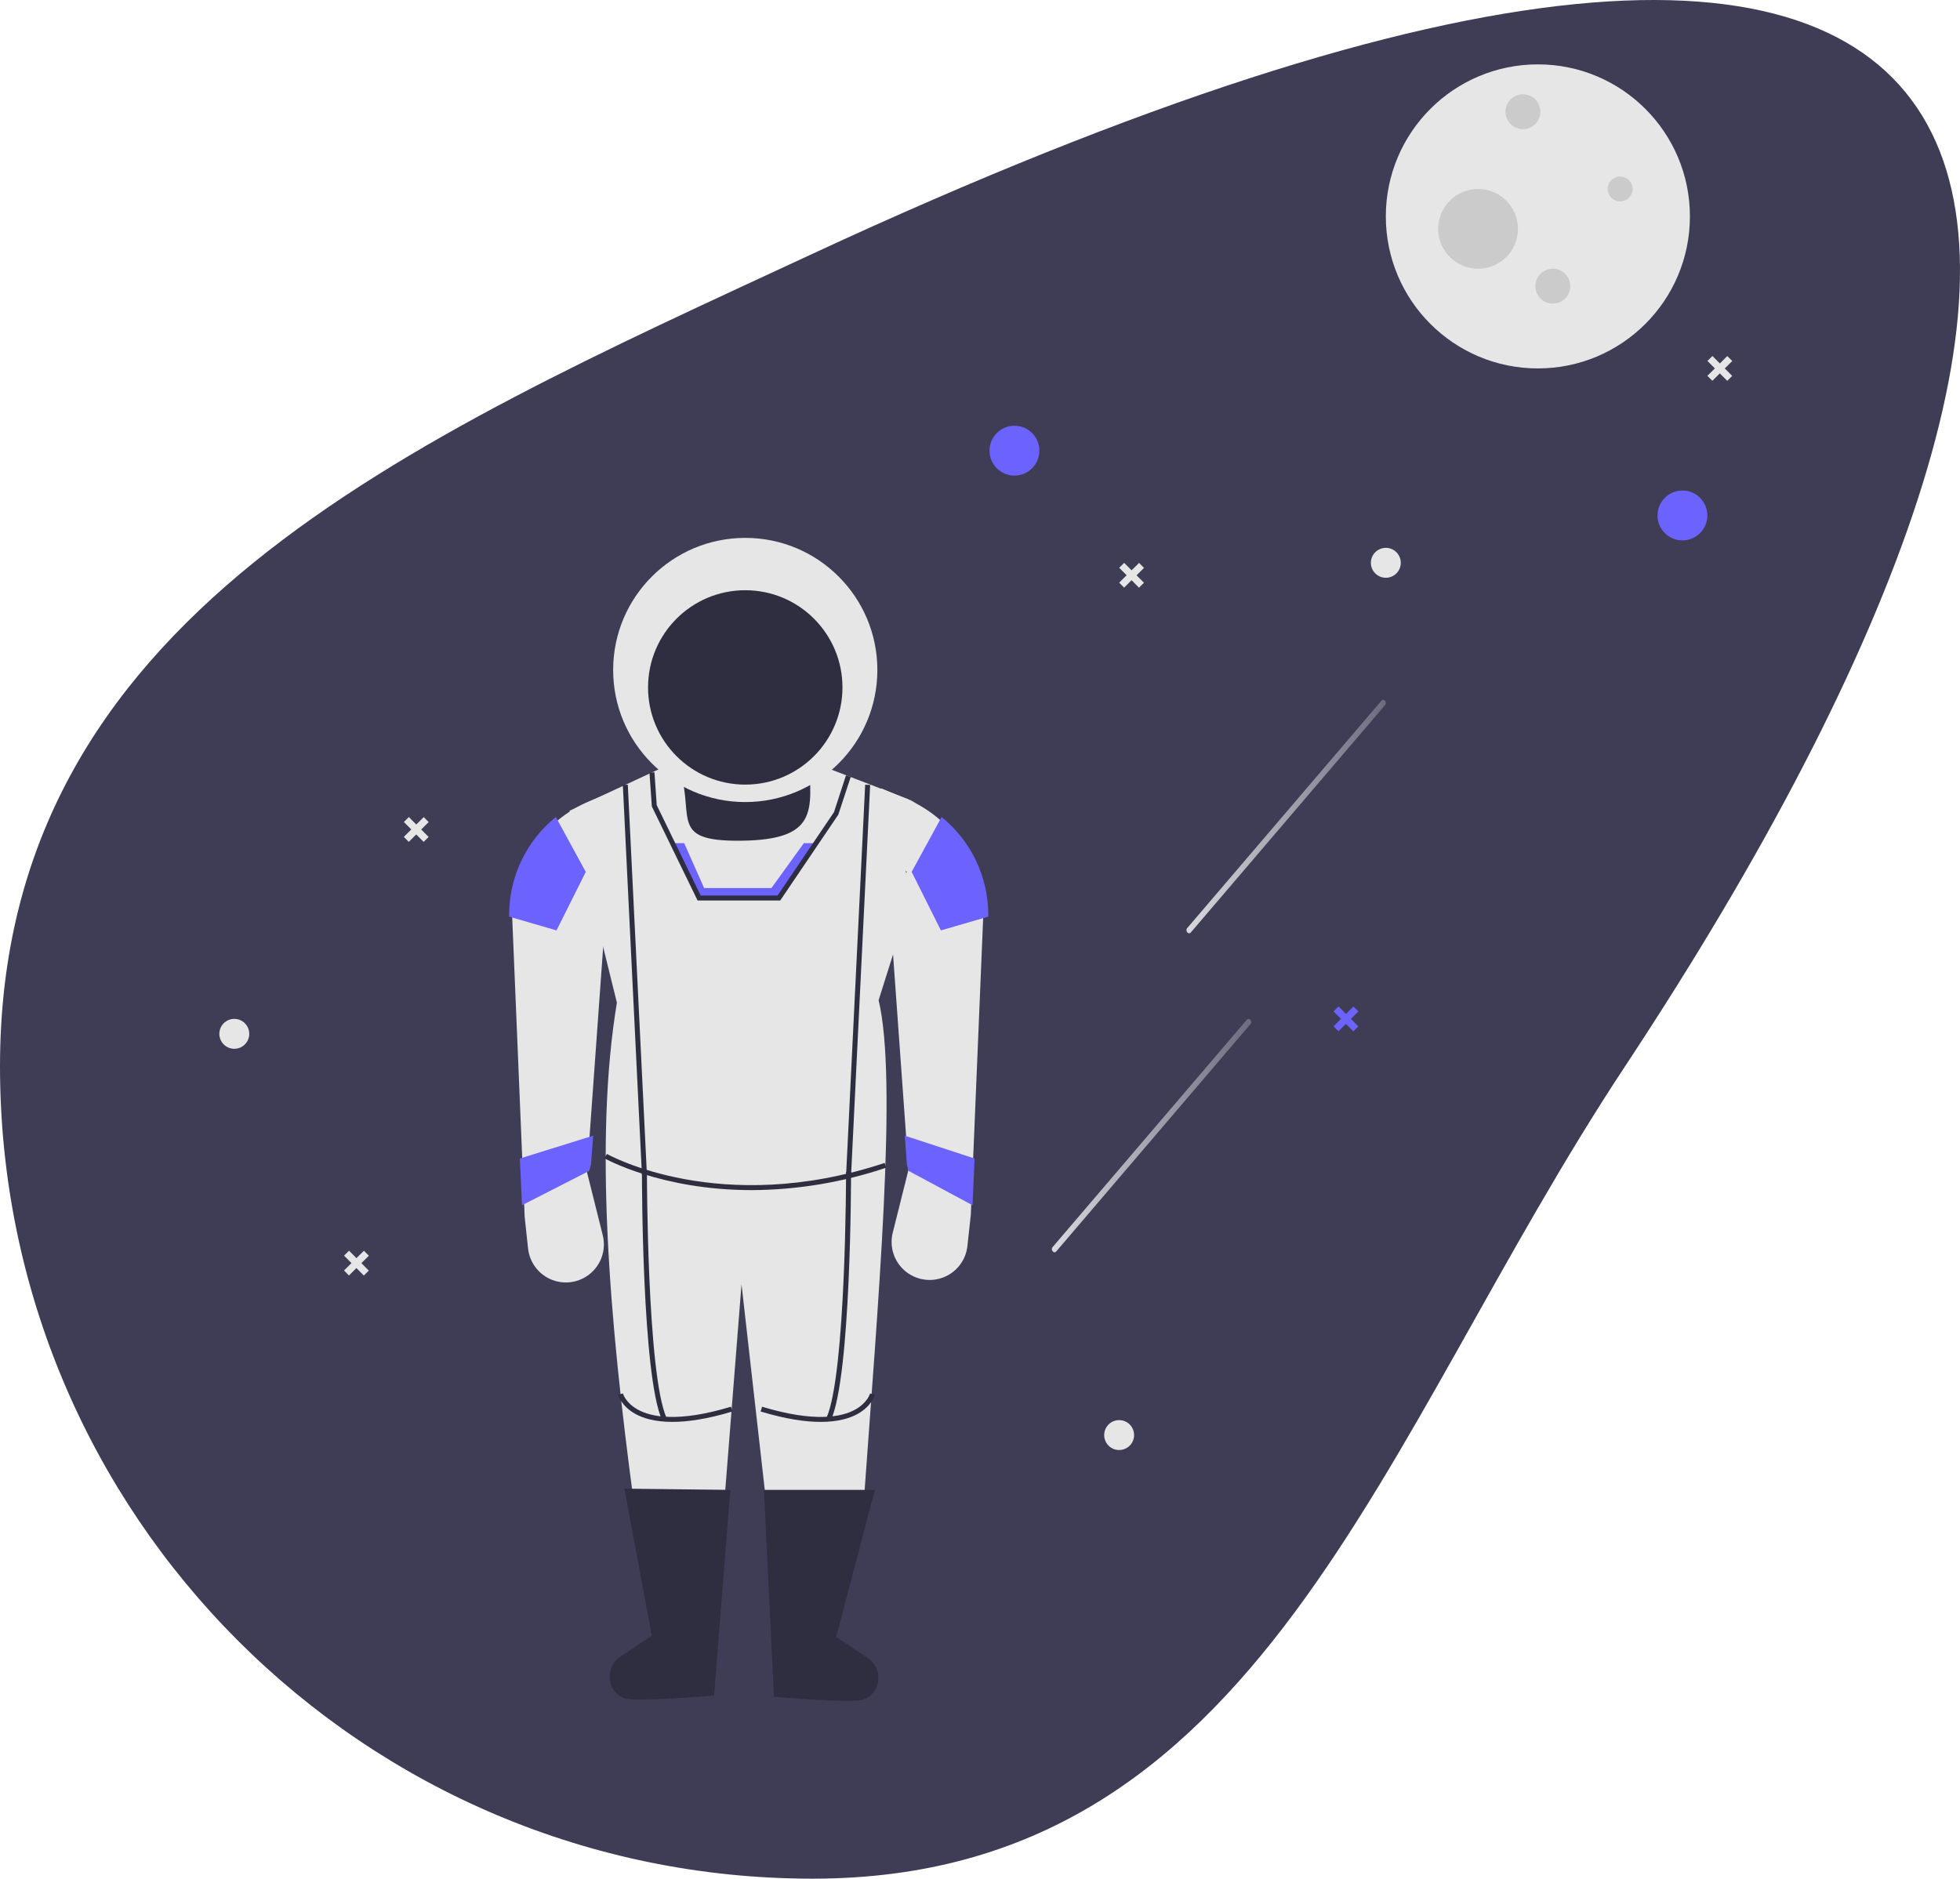
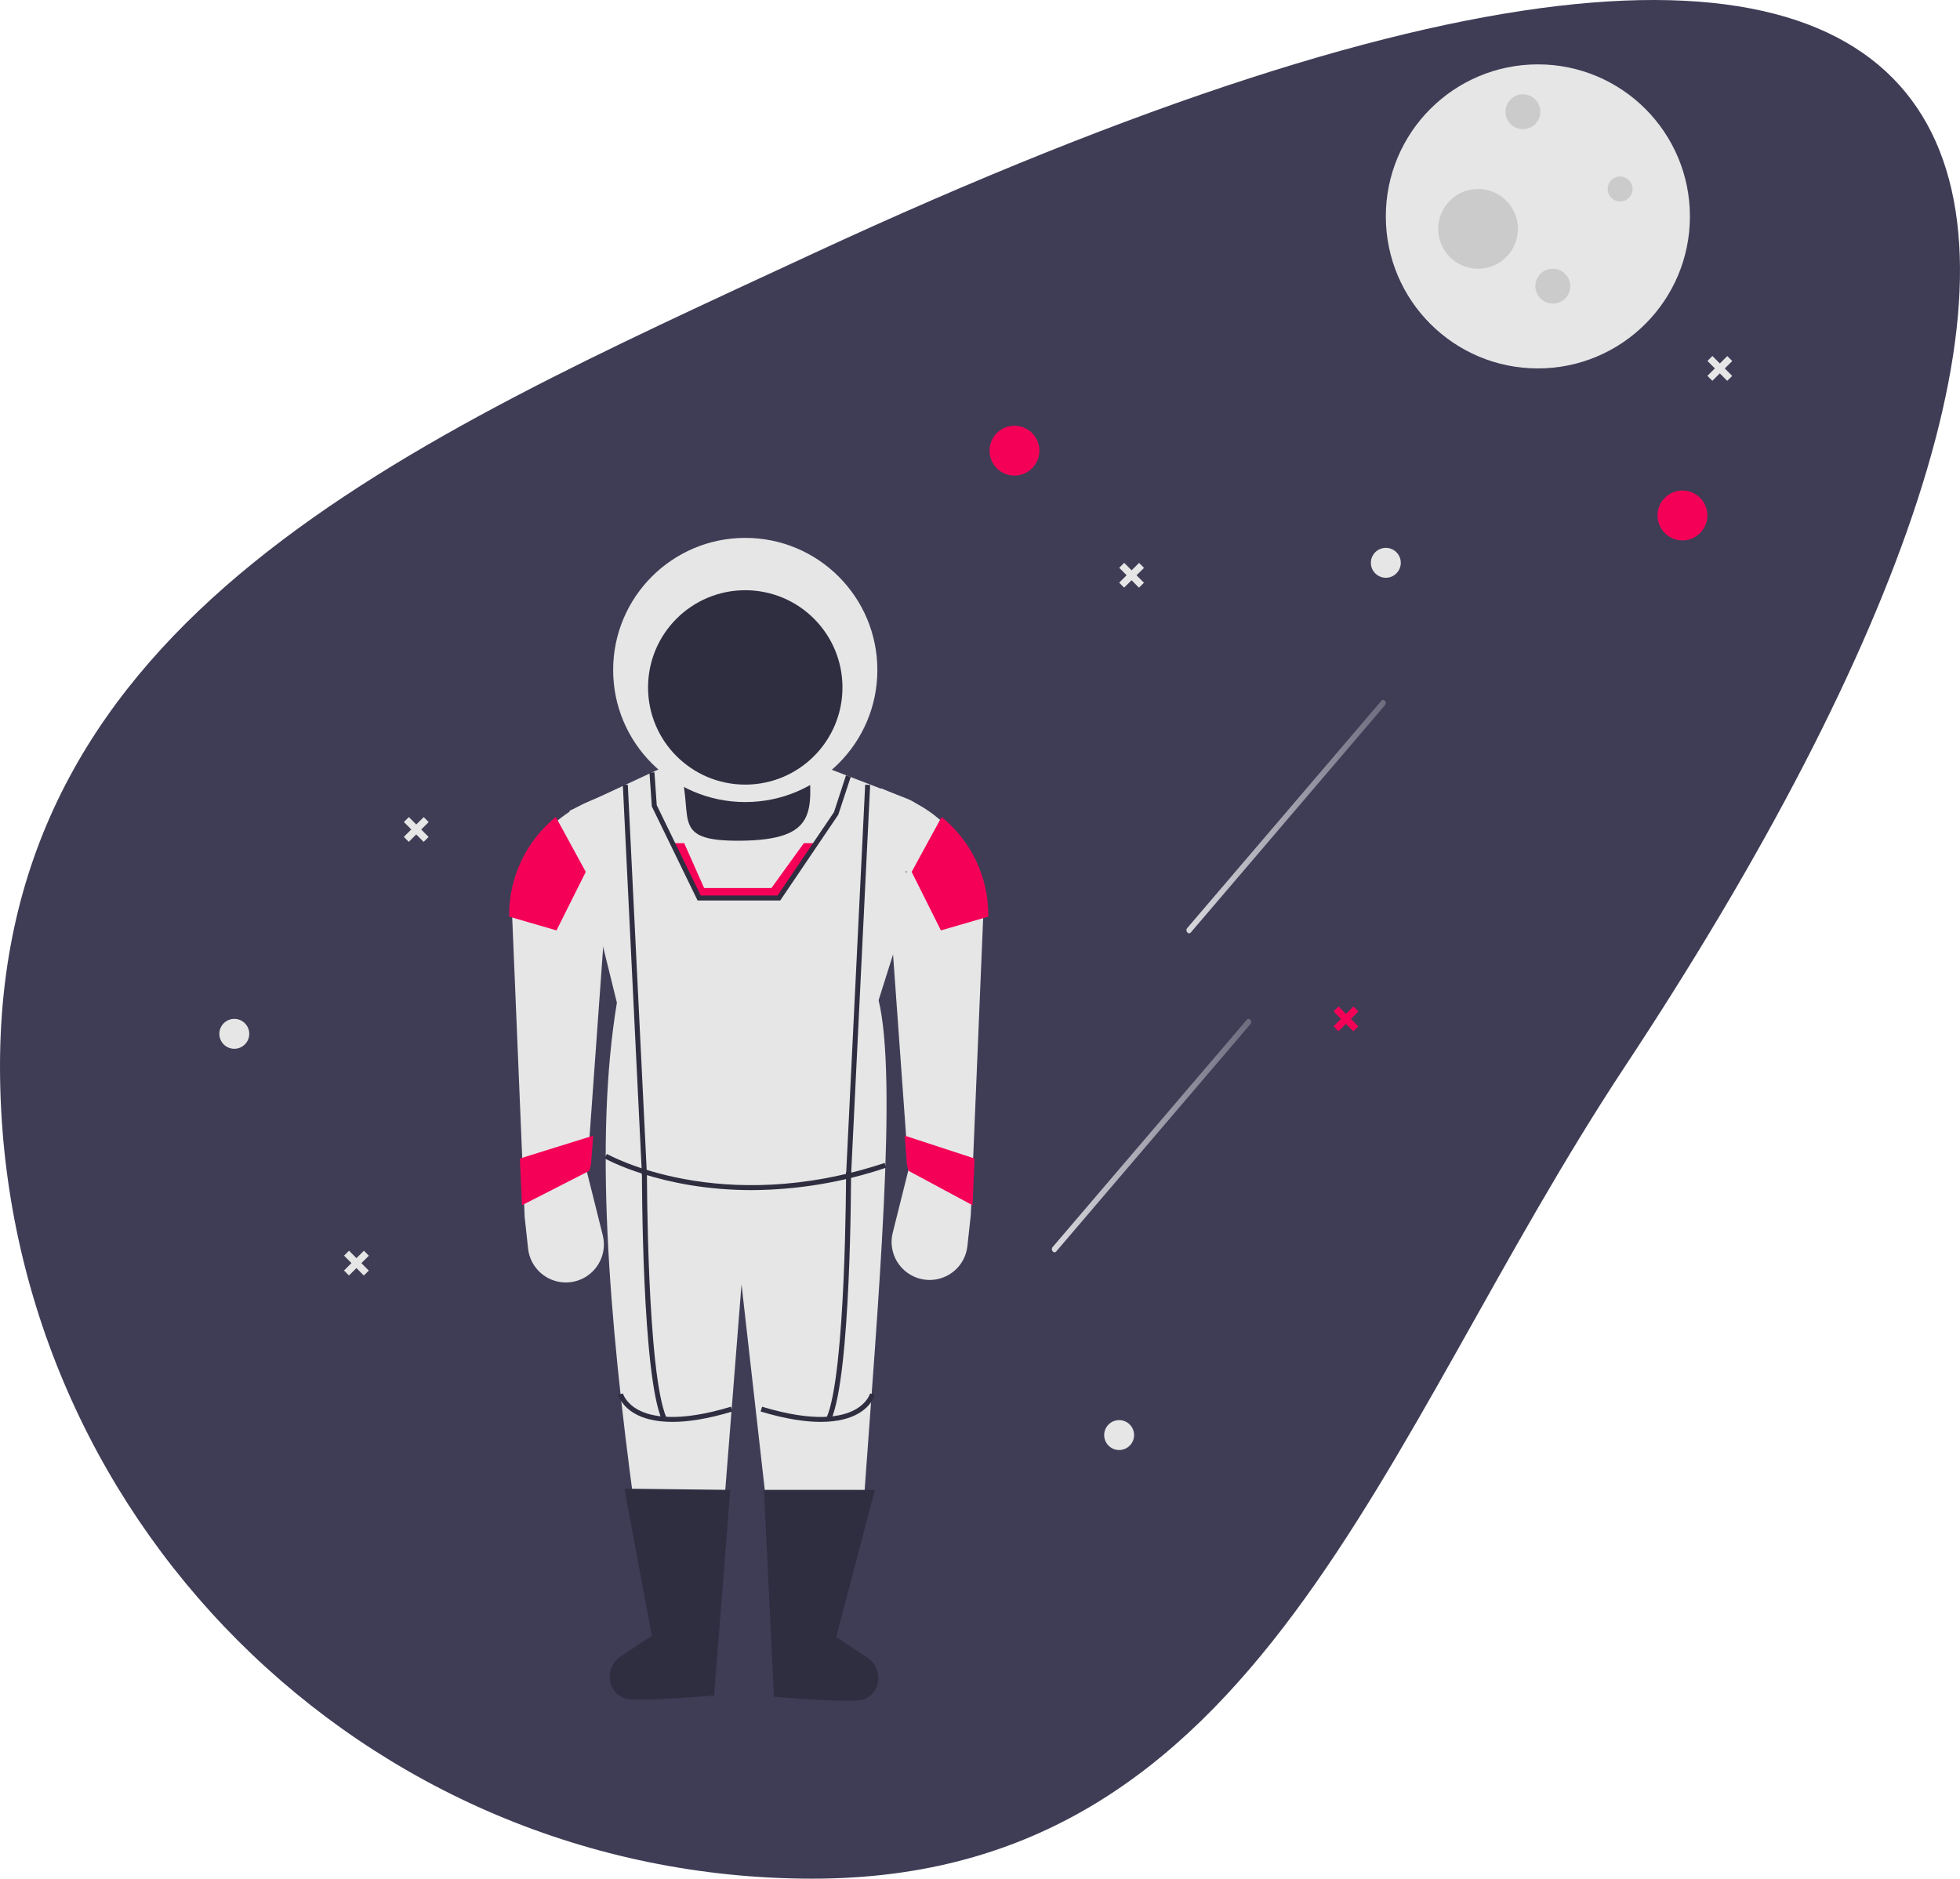
<svg xmlns="http://www.w3.org/2000/svg" xmlns:xlink="http://www.w3.org/1999/xlink" id="e2652d7b-d014-44e7-aeea-709bf92e6067" data-name="Layer 1" width="853.297" height="818" viewBox="0 0 853.297 818">
  <defs>
    <linearGradient id="fe5e6308-1e89-4ce8-8c8d-e7ed4a72d158" x1="689.871" y1="396.558" x2="776.681" y2="396.558" gradientUnits="userSpaceOnUse">
      <stop offset="0" stop-color="#fff" />
      <stop offset="1" stop-color="#fff" stop-opacity="0.3" />
    </linearGradient>
    <linearGradient id="b0adbdce-87b5-465c-b00c-1cf2f5493111" x1="631.274" y1="535.454" x2="718.084" y2="535.454" xlink:href="#fe5e6308-1e89-4ce8-8c8d-e7ed4a72d158" />
  </defs>
  <path d="M880.852,505.249C773.135,668.243,722.473,859,527.102,859S173.351,700.62,173.351,505.249,349.886,233.745,527.102,151.499C1102.708-115.643,1121.875,140.543,880.852,505.249Z" transform="translate(-173.3513 -41)" fill="#3f3d56" />
  <circle cx="669.522" cy="94.222" r="66.193" fill="#e6e6e6" />
  <circle cx="663.011" cy="48.647" r="7.596" fill="#cbcbcb" />
  <circle cx="676.033" cy="124.605" r="7.596" fill="#cbcbcb" />
  <circle cx="705.331" cy="82.286" r="5.426" fill="#cbcbcb" />
  <circle cx="643.479" cy="99.648" r="17.362" fill="#cbcbcb" />
-   <circle cx="441.646" cy="196.224" r="10.851" fill="#6c63ff" />
-   <circle cx="732.459" cy="224.437" r="10.851" fill="#6c63ff" />
+   <circle cx="441.646" cy="196.224" r="10.851" fill="#f50057" />
+   <circle cx="732.459" cy="224.437" r="10.851" fill="#f50057" />
  <circle cx="603.329" cy="245.054" r="6.511" fill="#e6e6e6" />
  <circle cx="102.002" cy="450.143" r="6.511" fill="#e6e6e6" />
  <circle cx="487.221" cy="624.848" r="6.511" fill="#e6e6e6" />
-   <polygon points="589.224 438.245 585.975 441.473 582.747 438.223 580.581 440.375 583.808 443.625 580.558 446.852 582.71 449.019 585.96 445.791 589.188 449.041 591.354 446.889 588.126 443.639 591.376 440.412 589.224 438.245" fill="#6c63ff" />
+   <polygon points="589.224 438.245 585.975 441.473 582.747 438.223 580.581 440.375 583.808 443.625 580.558 446.852 582.71 449.019 585.96 445.791 589.188 449.041 591.354 446.889 588.126 443.639 591.376 440.412 589.224 438.245" fill="#f50057" />
  <polygon points="158.43 544.588 155.18 547.815 151.953 544.565 149.786 546.717 153.014 549.967 149.764 553.194 151.916 555.361 155.165 552.133 158.393 555.383 160.56 553.231 157.332 549.982 160.582 546.754 158.43 544.588" fill="#e6e6e6" />
  <polygon points="184.473 355.776 181.223 359.003 177.996 355.754 175.829 357.905 179.057 361.155 175.807 364.383 177.959 366.549 181.208 363.322 184.436 366.571 186.603 364.42 183.375 361.17 186.625 357.942 184.473 355.776" fill="#e6e6e6" />
  <polygon points="751.993 155.028 748.743 158.255 745.516 155.006 743.349 157.157 746.577 160.407 743.327 163.635 745.479 165.801 748.729 162.574 751.956 165.823 754.123 163.672 750.895 160.422 754.145 157.194 751.993 155.028" fill="#e6e6e6" />
  <polygon points="495.904 245.093 492.654 248.321 489.426 245.071 487.26 247.223 490.487 250.472 487.238 253.7 489.389 255.867 492.639 252.639 495.867 255.889 498.033 253.737 494.806 250.487 498.055 247.26 495.904 245.093" fill="#e6e6e6" />
  <path d="M691.793,446.991l32.971-38.599,32.971-38.599,18.612-21.79c1.03-1.206-.559-3.086-1.589-1.881L741.787,384.723l-32.971,38.599L690.204,445.111c-1.03,1.206.559,3.086,1.589,1.881Z" transform="translate(-173.3513 -41)" opacity="0.8" fill="url(#fe5e6308-1e89-4ce8-8c8d-e7ed4a72d158)" />
  <path d="M633.197,585.887l32.971-38.599,32.971-38.599,18.612-21.79c1.03-1.206-.559-3.086-1.589-1.881l-32.971,38.599L650.22,562.217l-18.612,21.79c-1.03,1.206.559,3.086,1.589,1.881Z" transform="translate(-173.3513 -41)" opacity="0.8" fill="url(#b0adbdce-87b5-465c-b00c-1cf2f5493111)" />
  <path d="M293.526,331.322h61.852a0,0,0,0,1,0,0v24.339a15.811,15.811,0,0,1-15.811,15.811H309.337a15.811,15.811,0,0,1-15.811-15.811V331.322A0,0,0,0,1,293.526,331.322Z" fill="#2f2e41" />
  <path d="M549.347,695.689c-14.085,14.271-28.191,14.366-42.319.46l-10.852-95.951L488.58,696.349c-14.118,11.427-27.276,12.965-39.064.425-11.246-83.075-17.358-160.254-7.596-219.195l-20.617-83.555,46.66-21.702c9.396,23.243-5.423,35.131,28.088,34.733,33.216-.394,30.736-12.889,29.423-34.733l42.923,16.509a15.383,15.383,0,0,1,9.147,18.99l-21.686,68.673C564.206,511.16,555.634,607.594,549.347,695.689Z" transform="translate(-173.3513 -41)" fill="#e6e6e6" />
  <path d="M484.239,779.243s-34.641,3.034-39.281,1.124h0q-.439-.181-.855-.394c-6.896-3.521-7.106-13.382-.661-17.673l13.669-9.1L445.175,689.178l46.118.543Z" transform="translate(-173.3513 -41)" fill="#2f2e41" />
  <path d="M510.282,779.786s34.641,3.034,39.281,1.124h0q.439-.181.855-.394c6.896-3.521,7.106-13.382.661-17.673l-13.669-9.1L554.23,689.721H505.942Z" transform="translate(-173.3513 -41)" fill="#2f2e41" />
  <path d="M428.898,551.367l6.866,27.466a16.55,16.55,0,0,1-7.201,17.996l0,0a16.55,16.55,0,0,1-25.31-12.203L401.77,570.899l-5.426-130.455a54.878,54.878,0,0,1,33.859-50.693l10.631-4.408Z" transform="translate(-173.3513 -41)" fill="#e6e6e6" />
  <path d="M601.433,439.361l-.033.77-4.384,105.3-.846,20.346-.163,4.037-1.487,13.727a16.55,16.55,0,1,1-32.51-5.795l6.869-27.465-.152-2.04-.911-12.761L556.943,384.258l10.634,4.406a54.958,54.958,0,0,1,33.856,50.697Z" transform="translate(-173.3513 -41)" fill="#e6e6e6" />
  <path d="M500.577,559.191c-39.417,0-63.732-13.67-64.076-13.868l1.085-1.88c.484.28,49.249,27.634,120.894,3.923l.682,2.06A185.898,185.898,0,0,1,500.577,559.191Z" transform="translate(-173.3513 -41)" fill="#2f2e41" />
  <path d="M461.545,659.235c-8.675-19.518-8.719-104.352-8.716-107.954l2.17.002c-.001.877.04,87.97,8.529,107.07Z" transform="translate(-173.3513 -41)" fill="#2f2e41" />
  <path d="M466.057,660.111c-7.727,0-12.861-1.646-16.209-3.533-6.094-3.437-7.352-8.119-7.402-8.316l2.102-.538-1.051.269,1.05-.274c.044.164,1.141,4.063,6.463,7.024,5.86,3.259,17.654,5.691,40.559-1.236l.627,2.077C481.235,658.897,472.691,660.111,466.057,660.111Z" transform="translate(-173.3513 -41)" fill="#2f2e41" />
  <rect x="448.667" y="382.625" width="2.171" height="170.164" transform="translate(-195.6916 -18.43964) rotate(-2.80385)" fill="#2f2e41" />
  <path d="M535.147,659.235l-1.984-.882c8.489-19.1,8.531-106.193,8.529-107.07l2.17-.002C543.865,554.883,543.822,639.717,535.147,659.235Z" transform="translate(-173.3513 -41)" fill="#2f2e41" />
  <path d="M530.635,660.111c-6.634,0-15.176-1.212-26.139-4.528l.627-2.077c22.904,6.925,34.696,4.495,40.559,1.236,5.322-2.961,6.419-6.859,6.462-7.024l2.101.544c-.051.197-1.308,4.88-7.402,8.316C543.496,658.465,538.36,660.111,530.635,660.111Z" transform="translate(-173.3513 -41)" fill="#2f2e41" />
  <rect x="461.858" y="466.622" width="170.164" height="2.171" transform="translate(-120.2615 950.1628) rotate(-87.20185)" fill="#2f2e41" />
-   <polygon points="355.248 367.131 339.101 391.003 304.377 391.003 292.767 367.131 297.867 367.131 306.548 386.663 335.846 386.663 349.953 367.131 355.248 367.131" fill="#6c63ff" />
+   <polygon points="355.248 367.131 339.101 391.003 304.377 391.003 292.767 367.131 297.867 367.131 306.548 386.663 335.846 386.663 349.953 367.131 355.248 367.131" fill="#f50057" />
  <polygon points="394.443 379.067 394.725 379.631 394.443 380.152 394.443 379.067" />
-   <path d="M603.603,439.361l-.033.77-20.585,5.979-12.739-25.479,13.032-23.894A54.81,54.81,0,0,1,603.603,439.361Z" transform="translate(-173.3513 -41)" fill="#6c63ff" />
-   <path d="M395.01,439.361l.033.77,20.585,5.979,12.739-25.479-13.032-23.894A54.81,54.81,0,0,0,395.01,439.361Z" transform="translate(-173.3513 -41)" fill="#6c63ff" />
+   <path d="M603.603,439.361l-.033.77-20.585,5.979-12.739-25.479,13.032-23.894A54.81,54.81,0,0,1,603.603,439.361Z" transform="translate(-173.3513 -41)" fill="#f50057" />
+   <path d="M395.01,439.361l.033.77,20.585,5.979,12.739-25.479-13.032-23.894A54.81,54.81,0,0,0,395.01,439.361Z" transform="translate(-173.3513 -41)" fill="#f50057" />
  <circle cx="324.452" cy="291.715" r="57.512" fill="#e6e6e6" />
  <circle cx="324.452" cy="299.31" r="42.32" fill="#2f2e41" />
-   <polygon points="424.284 504.432 423.403 524.778 395.571 509.825 394.849 507.242 393.9 494.481 424.284 504.432" fill="#6c63ff" />
-   <polygon points="226.324 504.432 227.25 524.778 256.503 509.825 257.263 507.242 258.26 494.481 226.324 504.432" fill="#6c63ff" />
+   <polygon points="424.284 504.432 423.403 524.778 395.571 509.825 394.849 507.242 393.9 494.481 424.284 504.432" fill="#f50057" />
+   <polygon points="226.324 504.432 227.25 524.778 256.503 509.825 257.263 507.242 258.26 494.481 226.324 504.432" fill="#f50057" />
  <polygon points="339.678 392.089 303.698 392.089 283.777 351.139 282.753 336.41 284.918 336.26 285.913 350.568 305.057 389.918 338.525 389.918 363.075 353.628 368.301 337.605 370.366 338.277 364.958 354.718 339.678 392.089" fill="#2f2e41" />
</svg>
